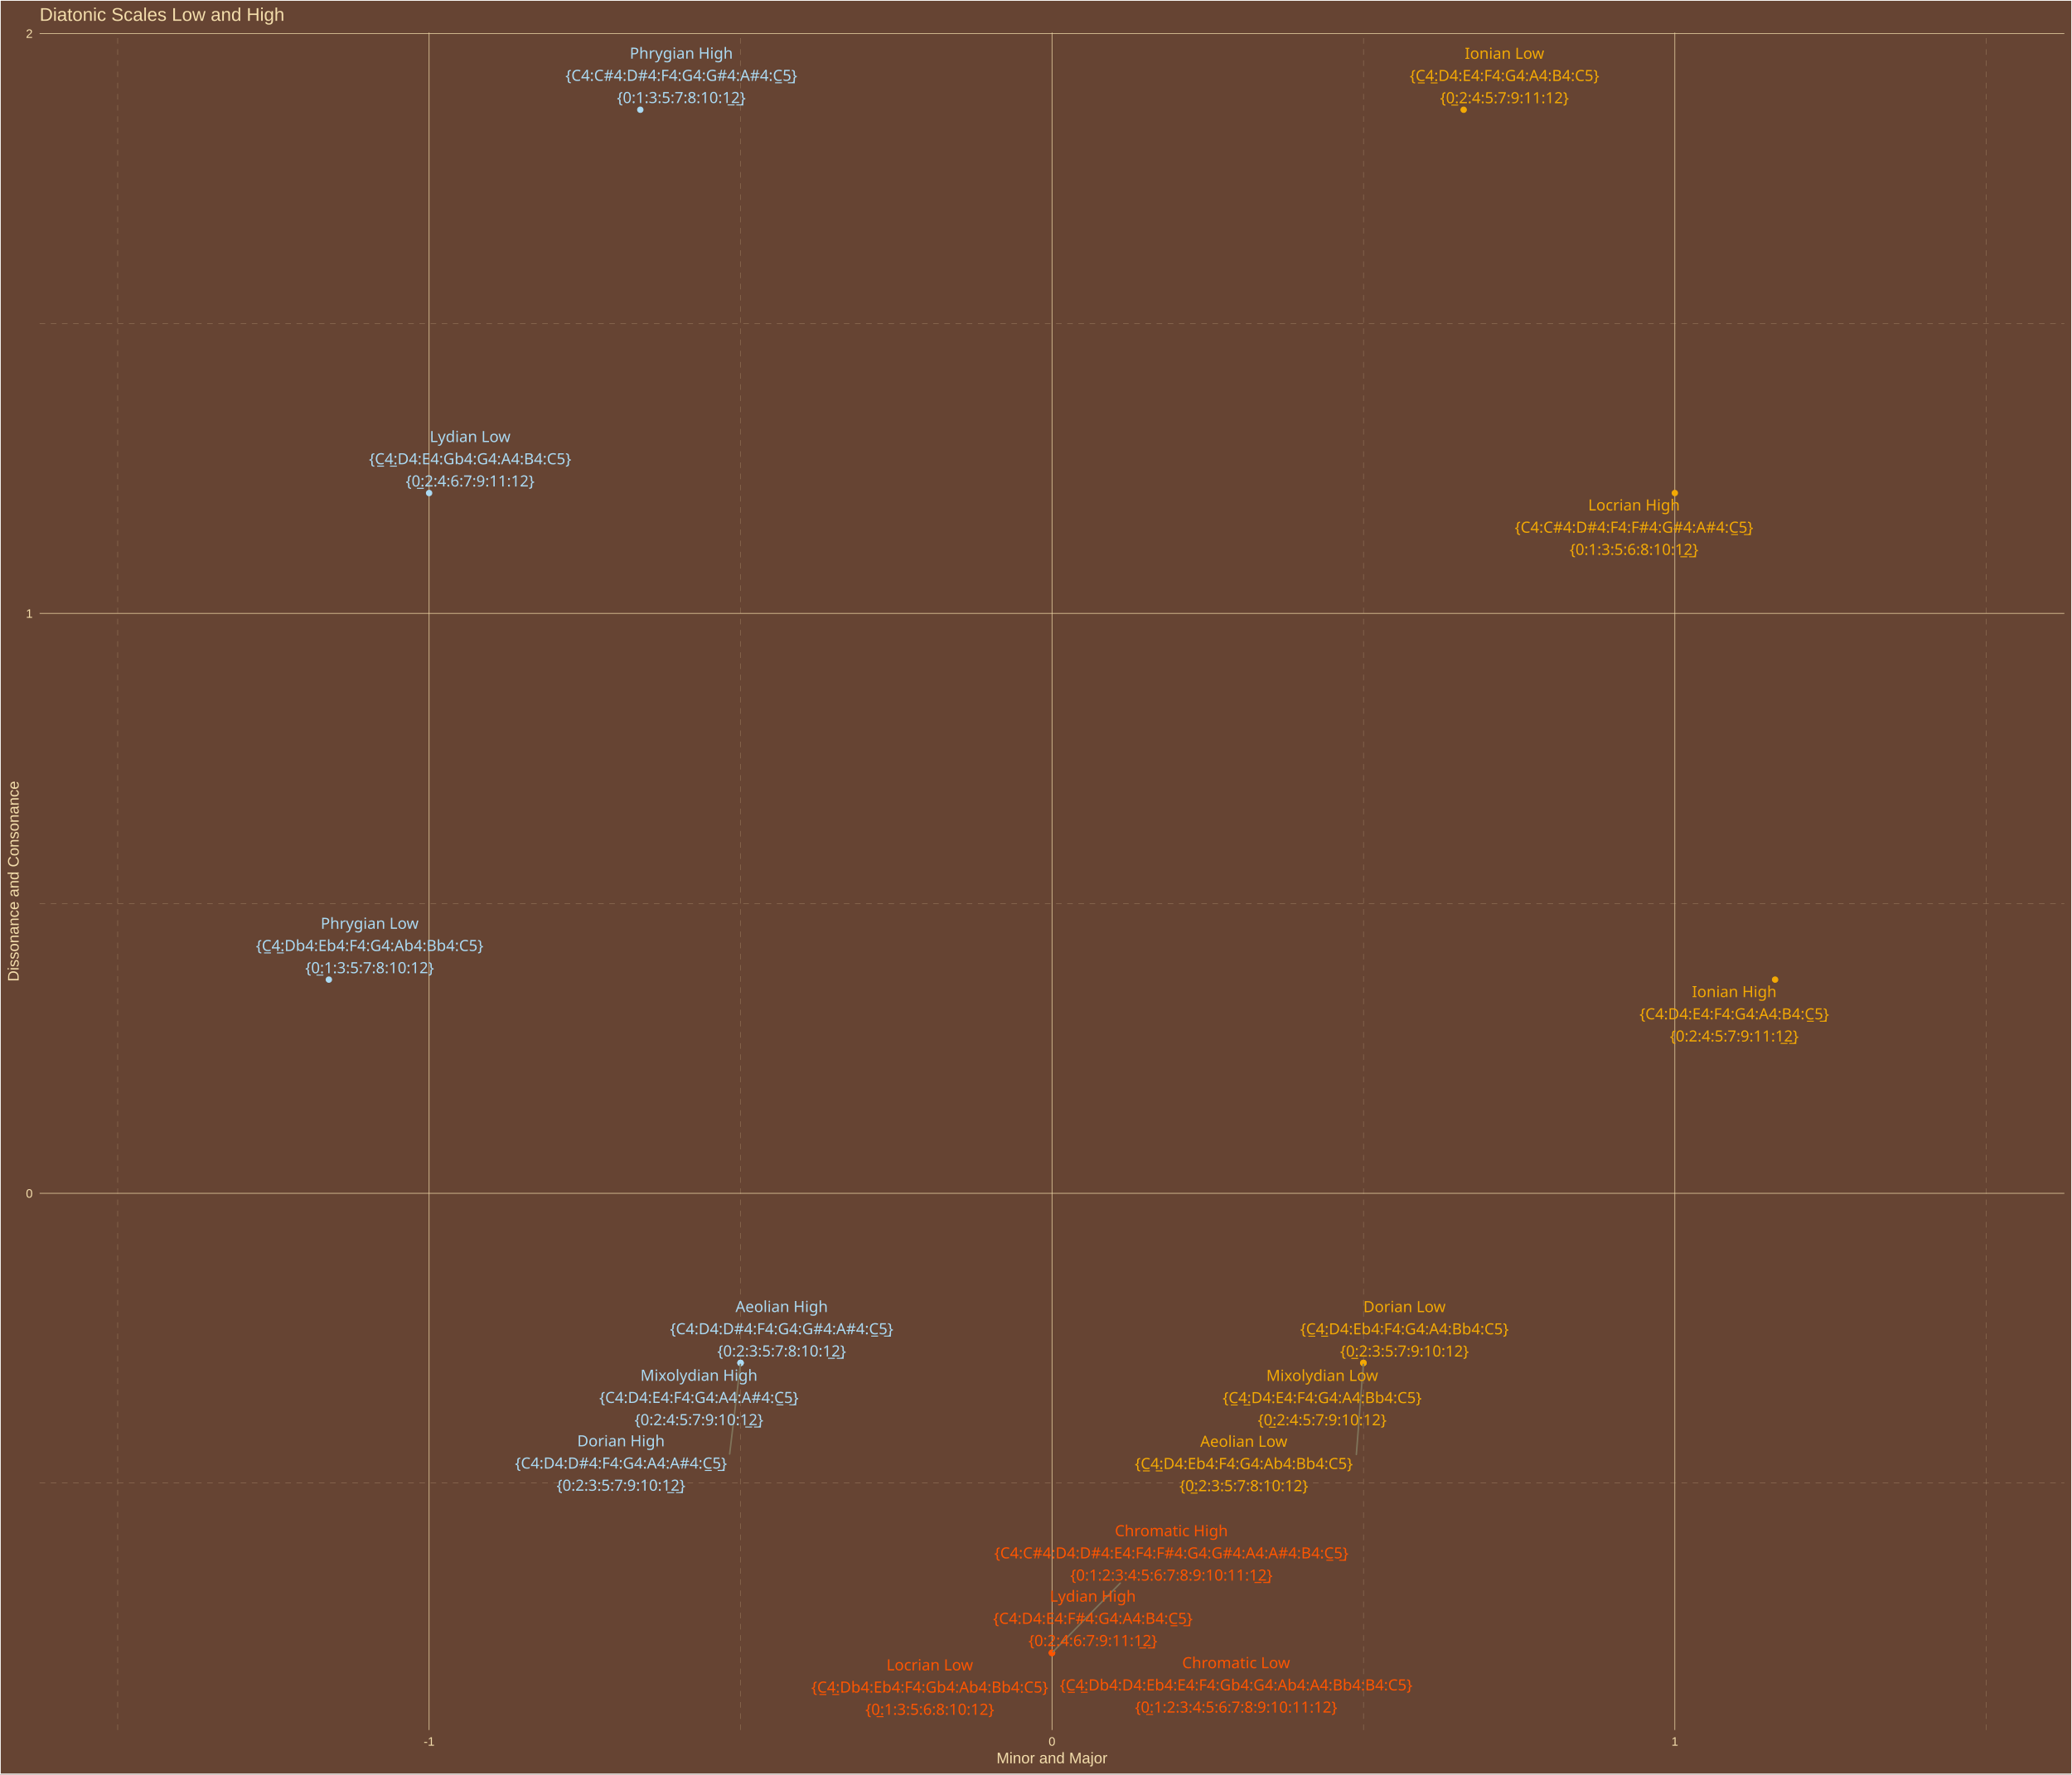
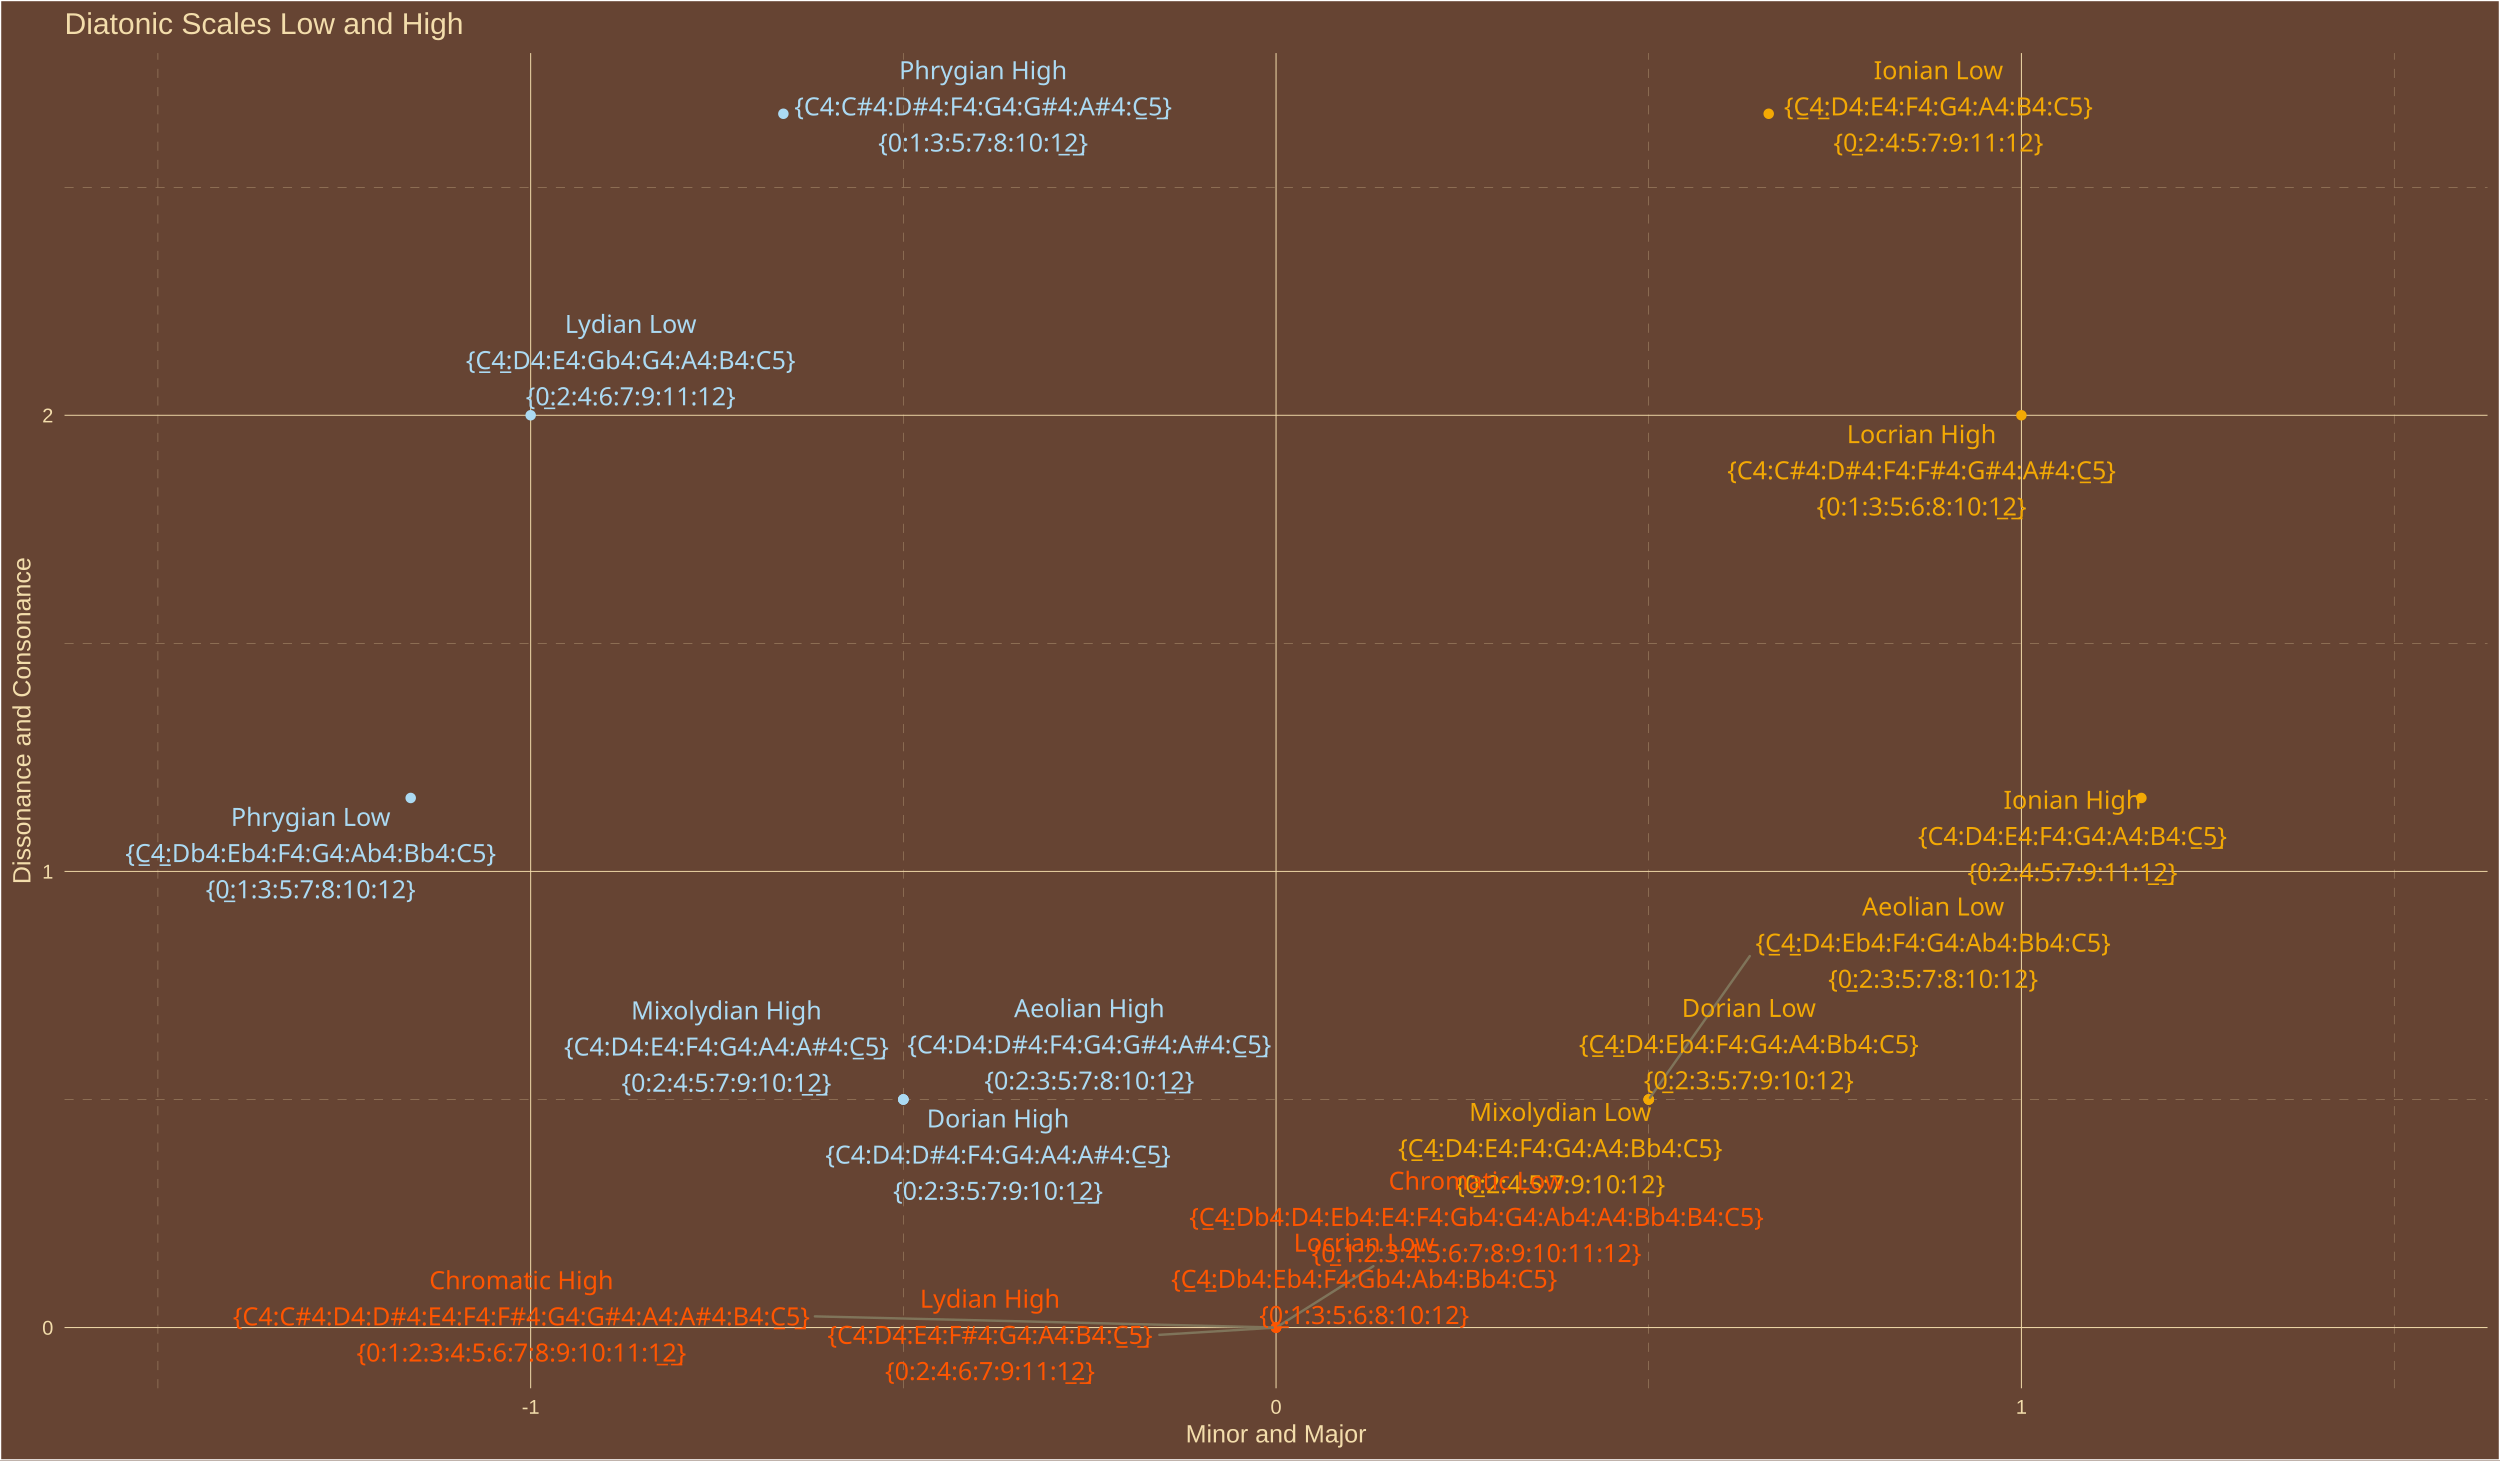
- <svg xmlns="http://www.w3.org/2000/svg" class="svglite" width="1484.00pt" height="1271.00pt" viewBox="0 0 1484.00 1271.00">
+ <svg xmlns="http://www.w3.org/2000/svg" class="svglite" width="1099.00pt" height="642.00pt" viewBox="0 0 1099.00 642.00">
  <defs>
    <style type="text/css">
    .svglite line, .svglite polyline, .svglite polygon, .svglite path, .svglite rect, .svglite circle {
      fill: none;
      stroke: #000000;
      stroke-linecap: round;
      stroke-linejoin: round;
      stroke-miterlimit: 10.00;
    }
    .svglite text {
      white-space: pre;
    }
  </style>
  </defs>
  <rect width="100%" height="100%" style="stroke: none; fill: #664433;" />
  <defs>
-     <clipPath id="cpMC4wMHwxNDg0LjAwfDAuMDB8MTI3MS4wMA==">
-       <rect x="0.00" y="0.00" width="1484.00" height="1271.00" />
+     <clipPath id="cpMC4wMHwxMDk5LjAwfDAuMDB8NjQyLjAw">
+       <rect x="0.00" y="0.00" width="1099.00" height="642.00" />
    </clipPath>
  </defs>
-   <g clip-path="url(#cpMC4wMHwxNDg0LjAwfDAuMDB8MTI3MS4wMA==)">
-     <rect x="0.00" y="0.00" width="1484.00" height="1271.00" style="stroke-width: 1.07; stroke: #FFFFFF; fill: #664433;" />
+   <g clip-path="url(#cpMC4wMHwxMDk5LjAwfDAuMDB8NjQyLjAw)">
+     <rect x="0.00" y="0.00" width="1099.00" height="642.00" style="stroke-width: 1.07; stroke: #FFFFFF; fill: #664433;" />
  </g>
  <defs>
-     <clipPath id="cpMjguMzd8MTQ3OC41MnwyMy4zNHwxMjM5LjI3">
-       <rect x="28.37" y="23.34" width="1450.15" height="1215.93" />
+     <clipPath id="cpMjguMzd8MTA5My41MnwyMy4zNHw2MTAuMjc=">
+       <rect x="28.37" y="23.34" width="1065.15" height="586.93" />
    </clipPath>
  </defs>
-   <g clip-path="url(#cpMjguMzd8MTQ3OC41MnwyMy4zNHwxMjM5LjI3)">
-     <rect x="28.37" y="23.34" width="1450.15" height="1215.93" style="stroke-width: 1.07; stroke: none; fill: #664433;" />
-     <polyline points="28.37,1062.50 1478.52,1062.50 " style="stroke-width: 0.11; stroke: #F3DDAB; stroke-dasharray: 4.00,4.00; stroke-linecap: butt;" />
-     <polyline points="28.37,647.09 1478.52,647.09 " style="stroke-width: 0.11; stroke: #F3DDAB; stroke-dasharray: 4.00,4.00; stroke-linecap: butt;" />
-     <polyline points="28.37,231.68 1478.52,231.68 " style="stroke-width: 0.11; stroke: #F3DDAB; stroke-dasharray: 4.00,4.00; stroke-linecap: butt;" />
-     <polyline points="84.29,1239.27 84.29,23.34 " style="stroke-width: 0.11; stroke: #F3DDAB; stroke-dasharray: 4.00,4.00; stroke-linecap: butt;" />
-     <polyline points="530.39,1239.27 530.39,23.34 " style="stroke-width: 0.11; stroke: #F3DDAB; stroke-dasharray: 4.00,4.00; stroke-linecap: butt;" />
-     <polyline points="976.50,1239.27 976.50,23.34 " style="stroke-width: 0.11; stroke: #F3DDAB; stroke-dasharray: 4.00,4.00; stroke-linecap: butt;" />
-     <polyline points="1422.60,1239.27 1422.60,23.34 " style="stroke-width: 0.11; stroke: #F3DDAB; stroke-dasharray: 4.00,4.00; stroke-linecap: butt;" />
-     <polyline points="28.37,854.79 1478.52,854.79 " style="stroke-width: 0.43; stroke: #F3DDAB; stroke-linecap: butt;" />
-     <polyline points="28.37,439.38 1478.52,439.38 " style="stroke-width: 0.43; stroke: #F3DDAB; stroke-linecap: butt;" />
-     <polyline points="28.37,23.97 1478.52,23.97 " style="stroke-width: 0.43; stroke: #F3DDAB; stroke-linecap: butt;" />
-     <polyline points="307.34,1239.27 307.34,23.34 " style="stroke-width: 0.43; stroke: #F3DDAB; stroke-linecap: butt;" />
-     <polyline points="753.45,1239.27 753.45,23.34 " style="stroke-width: 0.43; stroke: #F3DDAB; stroke-linecap: butt;" />
-     <polyline points="1199.55,1239.27 1199.55,23.34 " style="stroke-width: 0.43; stroke: #F3DDAB; stroke-linecap: butt;" />
-     <circle cx="1048.30" cy="78.61" r="1.95" style="stroke-width: 0.71; stroke: #F3A904; fill: #F3A904;" />
-     <circle cx="1271.36" cy="701.72" r="1.95" style="stroke-width: 0.71; stroke: #F3A904; fill: #F3A904;" />
-     <circle cx="235.54" cy="701.72" r="1.95" style="stroke-width: 0.71; stroke: #ABDAF3; fill: #ABDAF3;" />
-     <circle cx="458.59" cy="78.61" r="1.95" style="stroke-width: 0.71; stroke: #ABDAF3; fill: #ABDAF3;" />
-     <circle cx="976.50" cy="976.29" r="1.95" style="stroke-width: 0.71; stroke: #F3A904; fill: #F3A904;" />
-     <circle cx="530.39" cy="976.29" r="1.95" style="stroke-width: 0.71; stroke: #ABDAF3; fill: #ABDAF3;" />
-     <circle cx="976.50" cy="976.29" r="1.95" style="stroke-width: 0.71; stroke: #F3A904; fill: #F3A904;" />
-     <circle cx="530.39" cy="976.29" r="1.95" style="stroke-width: 0.71; stroke: #ABDAF3; fill: #ABDAF3;" />
-     <circle cx="976.50" cy="976.29" r="1.95" style="stroke-width: 0.71; stroke: #F3A904; fill: #F3A904;" />
-     <circle cx="530.39" cy="976.29" r="1.95" style="stroke-width: 0.71; stroke: #ABDAF3; fill: #ABDAF3;" />
-     <circle cx="307.34" cy="353.18" r="1.95" style="stroke-width: 0.71; stroke: #ABDAF3; fill: #ABDAF3;" />
-     <circle cx="753.45" cy="1184.00" r="1.95" style="stroke-width: 0.71; stroke: #FF5500; fill: #FF5500;" />
-     <circle cx="753.45" cy="1184.00" r="1.95" style="stroke-width: 0.71; stroke: #FF5500; fill: #FF5500;" />
-     <circle cx="1199.55" cy="353.18" r="1.95" style="stroke-width: 0.71; stroke: #F3A904; fill: #F3A904;" />
-     <circle cx="753.45" cy="1184.00" r="1.95" style="stroke-width: 0.71; stroke: #FF5500; fill: #FF5500;" />
-     <circle cx="753.45" cy="1184.00" r="1.95" style="stroke-width: 0.71; stroke: #FF5500; fill: #FF5500;" />
-     <line x1="971.44" y1="1041.87" x2="976.42" y2="977.35" style="stroke-width: 1.07; stroke: #7F745A;" />
-     <line x1="522.59" y1="1041.55" x2="530.27" y2="977.34" style="stroke-width: 1.07; stroke: #7F745A;" />
-     <line x1="802.34" y1="1134.03" x2="754.24" y2="1183.18" style="stroke-width: 1.07; stroke: #7F745A;" />
-     <text x="1077.54" y="42.14" text-anchor="middle" style="font-size: 11.04px;fill: #F3A904; font-family: &quot;Arial Unicode MS&quot;;" textLength="53.35px" lengthAdjust="spacingAndGlyphs">Ionian Low</text>
-     <text x="1077.54" y="58.03" text-anchor="middle" style="font-size: 11.04px;fill: #F3A904; font-family: &quot;Arial Unicode MS&quot;;" textLength="139.20px" lengthAdjust="spacingAndGlyphs">{C̲4̲:D4:E4:F4:G4:A4:B4:C5}</text>
-     <text x="1077.54" y="73.93" text-anchor="middle" style="font-size: 11.04px;fill: #F3A904; font-family: &quot;Arial Unicode MS&quot;;" textLength="90.19px" lengthAdjust="spacingAndGlyphs">{0̲:2:4:5:7:9:11:12}</text>
-     <text x="1242.12" y="714.28" text-anchor="middle" style="font-size: 11.04px;fill: #F3A904; font-family: &quot;Arial Unicode MS&quot;;" textLength="55.80px" lengthAdjust="spacingAndGlyphs">Ionian High</text>
-     <text x="1242.12" y="730.18" text-anchor="middle" style="font-size: 11.04px;fill: #F3A904; font-family: &quot;Arial Unicode MS&quot;;" textLength="139.20px" lengthAdjust="spacingAndGlyphs">{C4:D4:E4:F4:G4:A4:B4:C̲5̲}</text>
-     <text x="1242.12" y="746.07" text-anchor="middle" style="font-size: 11.04px;fill: #F3A904; font-family: &quot;Arial Unicode MS&quot;;" textLength="90.19px" lengthAdjust="spacingAndGlyphs">{0:2:4:5:7:9:11:1̲2̲}</text>
-     <text x="264.76" y="665.34" text-anchor="middle" style="font-size: 11.04px;fill: #ABDAF3; font-family: &quot;Arial Unicode MS&quot;;" textLength="66.83px" lengthAdjust="spacingAndGlyphs">Phrygian Low</text>
-     <text x="264.76" y="681.24" text-anchor="middle" style="font-size: 11.04px;fill: #ABDAF3; font-family: &quot;Arial Unicode MS&quot;;" textLength="163.74px" lengthAdjust="spacingAndGlyphs">{C̲4̲:Db4:Eb4:F4:G4:Ab4:Bb4:C5}</text>
-     <text x="264.76" y="697.14" text-anchor="middle" style="font-size: 11.04px;fill: #ABDAF3; font-family: &quot;Arial Unicode MS&quot;;" textLength="90.19px" lengthAdjust="spacingAndGlyphs">{0̲:1:3:5:7:8:10:12}</text>
-     <text x="487.98" y="42.02" text-anchor="middle" style="font-size: 11.04px;fill: #ABDAF3; font-family: &quot;Arial Unicode MS&quot;;" textLength="69.28px" lengthAdjust="spacingAndGlyphs">Phrygian High</text>
-     <text x="487.98" y="57.92" text-anchor="middle" style="font-size: 11.04px;fill: #ABDAF3; font-family: &quot;Arial Unicode MS&quot;;" textLength="165.57px" lengthAdjust="spacingAndGlyphs">{C4:C#4:D#4:F4:G4:G#4:A#4:C̲5̲}</text>
-     <text x="487.98" y="73.81" text-anchor="middle" style="font-size: 11.04px;fill: #ABDAF3; font-family: &quot;Arial Unicode MS&quot;;" textLength="90.19px" lengthAdjust="spacingAndGlyphs">{0:1:3:5:7:8:10:1̲2̲}</text>
-     <text x="946.98" y="989.20" text-anchor="middle" style="font-size: 11.04px;fill: #F3A904; font-family: &quot;Arial Unicode MS&quot;;" textLength="75.40px" lengthAdjust="spacingAndGlyphs">Mixolydian Low</text>
-     <text x="946.98" y="1005.10" text-anchor="middle" style="font-size: 11.04px;fill: #F3A904; font-family: &quot;Arial Unicode MS&quot;;" textLength="145.34px" lengthAdjust="spacingAndGlyphs">{C̲4̲:D4:E4:F4:G4:A4:Bb4:C5}</text>
-     <text x="946.98" y="1021.00" text-anchor="middle" style="font-size: 11.04px;fill: #F3A904; font-family: &quot;Arial Unicode MS&quot;;" textLength="90.19px" lengthAdjust="spacingAndGlyphs">{0̲:2:4:5:7:9:10:12}</text>
-     <text x="500.60" y="989.09" text-anchor="middle" style="font-size: 11.04px;fill: #ABDAF3; font-family: &quot;Arial Unicode MS&quot;;" textLength="77.85px" lengthAdjust="spacingAndGlyphs">Mixolydian High</text>
-     <text x="500.60" y="1004.98" text-anchor="middle" style="font-size: 11.04px;fill: #ABDAF3; font-family: &quot;Arial Unicode MS&quot;;" textLength="145.34px" lengthAdjust="spacingAndGlyphs">{C4:D4:E4:F4:G4:A4:A#4:C̲5̲}</text>
-     <text x="500.60" y="1020.88" text-anchor="middle" style="font-size: 11.04px;fill: #ABDAF3; font-family: &quot;Arial Unicode MS&quot;;" textLength="90.19px" lengthAdjust="spacingAndGlyphs">{0:2:4:5:7:9:10:1̲2̲}</text>
-     <text x="890.84" y="1036.40" text-anchor="middle" style="font-size: 11.04px;fill: #F3A904; font-family: &quot;Arial Unicode MS&quot;;" textLength="60.09px" lengthAdjust="spacingAndGlyphs">Aeolian Low</text>
-     <text x="890.84" y="1052.29" text-anchor="middle" style="font-size: 11.04px;fill: #F3A904; font-family: &quot;Arial Unicode MS&quot;;" textLength="157.61px" lengthAdjust="spacingAndGlyphs">{C̲4̲:D4:Eb4:F4:G4:Ab4:Bb4:C5}</text>
-     <text x="890.84" y="1068.19" text-anchor="middle" style="font-size: 11.04px;fill: #F3A904; font-family: &quot;Arial Unicode MS&quot;;" textLength="90.19px" lengthAdjust="spacingAndGlyphs">{0̲:2:3:5:7:8:10:12}</text>
-     <text x="559.85" y="939.86" text-anchor="middle" style="font-size: 11.04px;fill: #ABDAF3; font-family: &quot;Arial Unicode MS&quot;;" textLength="62.54px" lengthAdjust="spacingAndGlyphs">Aeolian High</text>
-     <text x="559.85" y="955.75" text-anchor="middle" style="font-size: 11.04px;fill: #ABDAF3; font-family: &quot;Arial Unicode MS&quot;;" textLength="159.44px" lengthAdjust="spacingAndGlyphs">{C4:D4:D#4:F4:G4:G#4:A#4:C̲5̲}</text>
-     <text x="559.85" y="971.65" text-anchor="middle" style="font-size: 11.04px;fill: #ABDAF3; font-family: &quot;Arial Unicode MS&quot;;" textLength="90.19px" lengthAdjust="spacingAndGlyphs">{0:2:3:5:7:8:10:1̲2̲}</text>
-     <text x="1005.91" y="939.93" text-anchor="middle" style="font-size: 11.04px;fill: #F3A904; font-family: &quot;Arial Unicode MS&quot;;" textLength="55.79px" lengthAdjust="spacingAndGlyphs">Dorian Low</text>
-     <text x="1005.91" y="955.83" text-anchor="middle" style="font-size: 11.04px;fill: #F3A904; font-family: &quot;Arial Unicode MS&quot;;" textLength="151.47px" lengthAdjust="spacingAndGlyphs">{C̲4̲:D4:Eb4:F4:G4:A4:Bb4:C5}</text>
-     <text x="1005.91" y="971.73" text-anchor="middle" style="font-size: 11.04px;fill: #F3A904; font-family: &quot;Arial Unicode MS&quot;;" textLength="90.19px" lengthAdjust="spacingAndGlyphs">{0̲:2:3:5:7:9:10:12}</text>
-     <text x="444.75" y="1036.07" text-anchor="middle" style="font-size: 11.04px;fill: #ABDAF3; font-family: &quot;Arial Unicode MS&quot;;" textLength="58.23px" lengthAdjust="spacingAndGlyphs">Dorian High</text>
-     <text x="444.75" y="1051.97" text-anchor="middle" style="font-size: 11.04px;fill: #ABDAF3; font-family: &quot;Arial Unicode MS&quot;;" textLength="152.08px" lengthAdjust="spacingAndGlyphs">{C4:D4:D#4:F4:G4:A4:A#4:C̲5̲}</text>
-     <text x="444.75" y="1067.86" text-anchor="middle" style="font-size: 11.04px;fill: #ABDAF3; font-family: &quot;Arial Unicode MS&quot;;" textLength="90.19px" lengthAdjust="spacingAndGlyphs">{0:2:3:5:7:9:10:1̲2̲}</text>
-     <text x="336.71" y="316.67" text-anchor="middle" style="font-size: 11.04px;fill: #ABDAF3; font-family: &quot;Arial Unicode MS&quot;;" textLength="55.80px" lengthAdjust="spacingAndGlyphs">Lydian Low</text>
-     <text x="336.71" y="332.57" text-anchor="middle" style="font-size: 11.04px;fill: #ABDAF3; font-family: &quot;Arial Unicode MS&quot;;" textLength="147.18px" lengthAdjust="spacingAndGlyphs">{C̲4̲:D4:E4:Gb4:G4:A4:B4:C5}</text>
-     <text x="336.71" y="348.47" text-anchor="middle" style="font-size: 11.04px;fill: #ABDAF3; font-family: &quot;Arial Unicode MS&quot;;" textLength="90.19px" lengthAdjust="spacingAndGlyphs">{0̲:2:4:6:7:9:11:12}</text>
-     <text x="782.75" y="1147.32" text-anchor="middle" style="font-size: 11.04px;fill: #FF5500; font-family: &quot;Arial Unicode MS&quot;;" textLength="58.25px" lengthAdjust="spacingAndGlyphs">Lydian High</text>
-     <text x="782.75" y="1163.22" text-anchor="middle" style="font-size: 11.04px;fill: #FF5500; font-family: &quot;Arial Unicode MS&quot;;" textLength="145.34px" lengthAdjust="spacingAndGlyphs">{C4:D4:E4:F#4:G4:A4:B4:C̲5̲}</text>
-     <text x="782.75" y="1179.11" text-anchor="middle" style="font-size: 11.04px;fill: #FF5500; font-family: &quot;Arial Unicode MS&quot;;" textLength="90.19px" lengthAdjust="spacingAndGlyphs">{0:2:4:6:7:9:11:1̲2̲}</text>
-     <text x="665.93" y="1196.57" text-anchor="middle" style="font-size: 11.04px;fill: #FF5500; font-family: &quot;Arial Unicode MS&quot;;" textLength="59.47px" lengthAdjust="spacingAndGlyphs">Locrian Low</text>
-     <text x="665.93" y="1212.47" text-anchor="middle" style="font-size: 11.04px;fill: #FF5500; font-family: &quot;Arial Unicode MS&quot;;" textLength="169.88px" lengthAdjust="spacingAndGlyphs">{C̲4̲:Db4:Eb4:F4:Gb4:Ab4:Bb4:C5}</text>
-     <text x="665.93" y="1228.36" text-anchor="middle" style="font-size: 11.04px;fill: #FF5500; font-family: &quot;Arial Unicode MS&quot;;" textLength="90.19px" lengthAdjust="spacingAndGlyphs">{0̲:1:3:5:6:8:10:12}</text>
-     <text x="1170.31" y="365.69" text-anchor="middle" style="font-size: 11.04px;fill: #F3A904; font-family: &quot;Arial Unicode MS&quot;;" textLength="61.92px" lengthAdjust="spacingAndGlyphs">Locrian High</text>
-     <text x="1170.31" y="381.58" text-anchor="middle" style="font-size: 11.04px;fill: #F3A904; font-family: &quot;Arial Unicode MS&quot;;" textLength="169.86px" lengthAdjust="spacingAndGlyphs">{C4:C#4:D#4:F4:F#4:G#4:A#4:C̲5̲}</text>
-     <text x="1170.31" y="397.48" text-anchor="middle" style="font-size: 11.04px;fill: #F3A904; font-family: &quot;Arial Unicode MS&quot;;" textLength="90.19px" lengthAdjust="spacingAndGlyphs">{0:1:3:5:6:8:10:1̲2̲}</text>
-     <text x="885.34" y="1195.00" text-anchor="middle" style="font-size: 11.04px;fill: #FF5500; font-family: &quot;Arial Unicode MS&quot;;" textLength="73.56px" lengthAdjust="spacingAndGlyphs">Chromatic Low</text>
-     <text x="885.34" y="1210.90" text-anchor="middle" style="font-size: 11.04px;fill: #FF5500; font-family: &quot;Arial Unicode MS&quot;;" textLength="254.51px" lengthAdjust="spacingAndGlyphs">{C̲4̲:Db4:D4:Eb4:E4:F4:Gb4:G4:Ab4:A4:Bb4:B4:C5}</text>
-     <text x="885.34" y="1226.79" text-anchor="middle" style="font-size: 11.04px;fill: #FF5500; font-family: &quot;Arial Unicode MS&quot;;" textLength="142.33px" lengthAdjust="spacingAndGlyphs">{0̲:1:2:3:4:5:6:7:8:9:10:11:12}</text>
-     <text x="838.98" y="1100.44" text-anchor="middle" style="font-size: 11.04px;fill: #FF5500; font-family: &quot;Arial Unicode MS&quot;;" textLength="76.00px" lengthAdjust="spacingAndGlyphs">Chromatic High</text>
-     <text x="838.98" y="1116.33" text-anchor="middle" style="font-size: 11.04px;fill: #FF5500; font-family: &quot;Arial Unicode MS&quot;;" textLength="254.49px" lengthAdjust="spacingAndGlyphs">{C4:C#4:D4:D#4:E4:F4:F#4:G4:G#4:A4:A#4:B4:C̲5̲}</text>
-     <text x="838.98" y="1132.23" text-anchor="middle" style="font-size: 11.04px;fill: #FF5500; font-family: &quot;Arial Unicode MS&quot;;" textLength="142.33px" lengthAdjust="spacingAndGlyphs">{0:1:2:3:4:5:6:7:8:9:10:11:1̲2̲}</text>
+   <g clip-path="url(#cpMjguMzd8MTA5My41MnwyMy4zNHw2MTAuMjc=)">
+     <rect x="28.37" y="23.34" width="1065.15" height="586.93" style="stroke-width: 1.07; stroke: none; fill: #664433;" />
+     <polyline points="28.37,483.33 1093.52,483.33 " style="stroke-width: 0.11; stroke: #F3DDAB; stroke-dasharray: 4.00,4.00; stroke-linecap: butt;" />
+     <polyline points="28.37,282.81 1093.52,282.81 " style="stroke-width: 0.11; stroke: #F3DDAB; stroke-dasharray: 4.00,4.00; stroke-linecap: butt;" />
+     <polyline points="28.37,82.29 1093.52,82.29 " style="stroke-width: 0.11; stroke: #F3DDAB; stroke-dasharray: 4.00,4.00; stroke-linecap: butt;" />
+     <polyline points="69.44,610.27 69.44,23.34 " style="stroke-width: 0.11; stroke: #F3DDAB; stroke-dasharray: 4.00,4.00; stroke-linecap: butt;" />
+     <polyline points="397.11,610.27 397.11,23.34 " style="stroke-width: 0.11; stroke: #F3DDAB; stroke-dasharray: 4.00,4.00; stroke-linecap: butt;" />
+     <polyline points="724.78,610.27 724.78,23.34 " style="stroke-width: 0.11; stroke: #F3DDAB; stroke-dasharray: 4.00,4.00; stroke-linecap: butt;" />
+     <polyline points="1052.45,610.27 1052.45,23.34 " style="stroke-width: 0.11; stroke: #F3DDAB; stroke-dasharray: 4.00,4.00; stroke-linecap: butt;" />
+     <polyline points="28.37,583.59 1093.52,583.59 " style="stroke-width: 0.43; stroke: #F3DDAB; stroke-linecap: butt;" />
+     <polyline points="28.37,383.07 1093.52,383.07 " style="stroke-width: 0.43; stroke: #F3DDAB; stroke-linecap: butt;" />
+     <polyline points="28.37,182.55 1093.52,182.55 " style="stroke-width: 0.43; stroke: #F3DDAB; stroke-linecap: butt;" />
+     <polyline points="233.28,610.27 233.28,23.34 " style="stroke-width: 0.43; stroke: #F3DDAB; stroke-linecap: butt;" />
+     <polyline points="560.95,610.27 560.95,23.34 " style="stroke-width: 0.43; stroke: #F3DDAB; stroke-linecap: butt;" />
+     <polyline points="888.61,610.27 888.61,23.34 " style="stroke-width: 0.43; stroke: #F3DDAB; stroke-linecap: butt;" />
+     <circle cx="777.52" cy="50.01" r="1.95" style="stroke-width: 0.71; stroke: #F3A904; fill: #F3A904;" />
+     <circle cx="941.36" cy="350.79" r="1.95" style="stroke-width: 0.71; stroke: #F3A904; fill: #F3A904;" />
+     <circle cx="180.54" cy="350.79" r="1.95" style="stroke-width: 0.71; stroke: #ABDAF3; fill: #ABDAF3;" />
+     <circle cx="344.37" cy="50.01" r="1.95" style="stroke-width: 0.71; stroke: #ABDAF3; fill: #ABDAF3;" />
+     <circle cx="724.78" cy="483.33" r="1.95" style="stroke-width: 0.71; stroke: #F3A904; fill: #F3A904;" />
+     <circle cx="397.11" cy="483.33" r="1.95" style="stroke-width: 0.71; stroke: #ABDAF3; fill: #ABDAF3;" />
+     <circle cx="724.78" cy="483.33" r="1.95" style="stroke-width: 0.71; stroke: #F3A904; fill: #F3A904;" />
+     <circle cx="397.11" cy="483.33" r="1.95" style="stroke-width: 0.71; stroke: #ABDAF3; fill: #ABDAF3;" />
+     <circle cx="724.78" cy="483.33" r="1.95" style="stroke-width: 0.71; stroke: #F3A904; fill: #F3A904;" />
+     <circle cx="397.11" cy="483.33" r="1.95" style="stroke-width: 0.71; stroke: #ABDAF3; fill: #ABDAF3;" />
+     <circle cx="233.28" cy="182.55" r="1.95" style="stroke-width: 0.71; stroke: #ABDAF3; fill: #ABDAF3;" />
+     <circle cx="560.95" cy="583.59" r="1.95" style="stroke-width: 0.71; stroke: #FF5500; fill: #FF5500;" />
+     <circle cx="560.95" cy="583.59" r="1.95" style="stroke-width: 0.71; stroke: #FF5500; fill: #FF5500;" />
+     <circle cx="888.61" cy="182.55" r="1.95" style="stroke-width: 0.71; stroke: #F3A904; fill: #F3A904;" />
+     <circle cx="560.95" cy="583.59" r="1.95" style="stroke-width: 0.71; stroke: #FF5500; fill: #FF5500;" />
+     <circle cx="560.95" cy="583.59" r="1.95" style="stroke-width: 0.71; stroke: #FF5500; fill: #FF5500;" />
+     <line x1="769.20" y1="420.29" x2="725.31" y2="482.57" style="stroke-width: 1.07; stroke: #7F745A;" />
+     <line x1="509.66" y1="586.80" x2="559.48" y2="583.68" style="stroke-width: 1.07; stroke: #7F745A;" />
+     <line x1="603.74" y1="556.61" x2="561.92" y2="582.98" style="stroke-width: 1.07; stroke: #7F745A;" />
+     <line x1="358.24" y1="578.68" x2="559.47" y2="583.55" style="stroke-width: 1.07; stroke: #7F745A;" />
+     <text x="852.12" y="34.83" text-anchor="middle" style="font-size: 11.04px;fill: #F3A904; font-family: &quot;Arial Unicode MS&quot;;" textLength="53.35px" lengthAdjust="spacingAndGlyphs">Ionian Low</text>
+     <text x="852.12" y="50.73" text-anchor="middle" style="font-size: 11.04px;fill: #F3A904; font-family: &quot;Arial Unicode MS&quot;;" textLength="139.20px" lengthAdjust="spacingAndGlyphs">{C̲4̲:D4:E4:F4:G4:A4:B4:C5}</text>
+     <text x="852.12" y="66.63" text-anchor="middle" style="font-size: 11.04px;fill: #F3A904; font-family: &quot;Arial Unicode MS&quot;;" textLength="90.19px" lengthAdjust="spacingAndGlyphs">{0̲:2:4:5:7:9:11:12}</text>
+     <text x="911.04" y="355.55" text-anchor="middle" style="font-size: 11.04px;fill: #F3A904; font-family: &quot;Arial Unicode MS&quot;;" textLength="55.80px" lengthAdjust="spacingAndGlyphs">Ionian High</text>
+     <text x="911.04" y="371.45" text-anchor="middle" style="font-size: 11.04px;fill: #F3A904; font-family: &quot;Arial Unicode MS&quot;;" textLength="139.20px" lengthAdjust="spacingAndGlyphs">{C4:D4:E4:F4:G4:A4:B4:C̲5̲}</text>
+     <text x="911.04" y="387.35" text-anchor="middle" style="font-size: 11.04px;fill: #F3A904; font-family: &quot;Arial Unicode MS&quot;;" textLength="90.19px" lengthAdjust="spacingAndGlyphs">{0:2:4:5:7:9:11:1̲2̲}</text>
+     <text x="136.57" y="363.07" text-anchor="middle" style="font-size: 11.04px;fill: #ABDAF3; font-family: &quot;Arial Unicode MS&quot;;" textLength="66.83px" lengthAdjust="spacingAndGlyphs">Phrygian Low</text>
+     <text x="136.57" y="378.97" text-anchor="middle" style="font-size: 11.04px;fill: #ABDAF3; font-family: &quot;Arial Unicode MS&quot;;" textLength="163.74px" lengthAdjust="spacingAndGlyphs">{C̲4̲:Db4:Eb4:F4:G4:Ab4:Bb4:C5}</text>
+     <text x="136.57" y="394.87" text-anchor="middle" style="font-size: 11.04px;fill: #ABDAF3; font-family: &quot;Arial Unicode MS&quot;;" textLength="90.19px" lengthAdjust="spacingAndGlyphs">{0̲:1:3:5:7:8:10:12}</text>
+     <text x="432.18" y="34.83" text-anchor="middle" style="font-size: 11.04px;fill: #ABDAF3; font-family: &quot;Arial Unicode MS&quot;;" textLength="69.28px" lengthAdjust="spacingAndGlyphs">Phrygian High</text>
+     <text x="432.18" y="50.73" text-anchor="middle" style="font-size: 11.04px;fill: #ABDAF3; font-family: &quot;Arial Unicode MS&quot;;" textLength="165.57px" lengthAdjust="spacingAndGlyphs">{C4:C#4:D#4:F4:G4:G#4:A#4:C̲5̲}</text>
+     <text x="432.18" y="66.63" text-anchor="middle" style="font-size: 11.04px;fill: #ABDAF3; font-family: &quot;Arial Unicode MS&quot;;" textLength="90.19px" lengthAdjust="spacingAndGlyphs">{0:1:3:5:7:8:10:1̲2̲}</text>
+     <text x="685.89" y="492.77" text-anchor="middle" style="font-size: 11.04px;fill: #F3A904; font-family: &quot;Arial Unicode MS&quot;;" textLength="75.40px" lengthAdjust="spacingAndGlyphs">Mixolydian Low</text>
+     <text x="685.89" y="508.67" text-anchor="middle" style="font-size: 11.04px;fill: #F3A904; font-family: &quot;Arial Unicode MS&quot;;" textLength="145.34px" lengthAdjust="spacingAndGlyphs">{C̲4̲:D4:E4:F4:G4:A4:Bb4:C5}</text>
+     <text x="685.89" y="524.56" text-anchor="middle" style="font-size: 11.04px;fill: #F3A904; font-family: &quot;Arial Unicode MS&quot;;" textLength="90.19px" lengthAdjust="spacingAndGlyphs">{0̲:2:4:5:7:9:10:12}</text>
+     <text x="319.33" y="448.12" text-anchor="middle" style="font-size: 11.04px;fill: #ABDAF3; font-family: &quot;Arial Unicode MS&quot;;" textLength="77.85px" lengthAdjust="spacingAndGlyphs">Mixolydian High</text>
+     <text x="319.33" y="464.02" text-anchor="middle" style="font-size: 11.04px;fill: #ABDAF3; font-family: &quot;Arial Unicode MS&quot;;" textLength="145.34px" lengthAdjust="spacingAndGlyphs">{C4:D4:E4:F4:G4:A4:A#4:C̲5̲}</text>
+     <text x="319.33" y="479.92" text-anchor="middle" style="font-size: 11.04px;fill: #ABDAF3; font-family: &quot;Arial Unicode MS&quot;;" textLength="90.19px" lengthAdjust="spacingAndGlyphs">{0:2:4:5:7:9:10:1̲2̲}</text>
+     <text x="849.80" y="402.46" text-anchor="middle" style="font-size: 11.04px;fill: #F3A904; font-family: &quot;Arial Unicode MS&quot;;" textLength="60.09px" lengthAdjust="spacingAndGlyphs">Aeolian Low</text>
+     <text x="849.80" y="418.35" text-anchor="middle" style="font-size: 11.04px;fill: #F3A904; font-family: &quot;Arial Unicode MS&quot;;" textLength="157.61px" lengthAdjust="spacingAndGlyphs">{C̲4̲:D4:Eb4:F4:G4:Ab4:Bb4:C5}</text>
+     <text x="849.80" y="434.25" text-anchor="middle" style="font-size: 11.04px;fill: #F3A904; font-family: &quot;Arial Unicode MS&quot;;" textLength="90.19px" lengthAdjust="spacingAndGlyphs">{0̲:2:3:5:7:8:10:12}</text>
+     <text x="478.87" y="447.17" text-anchor="middle" style="font-size: 11.04px;fill: #ABDAF3; font-family: &quot;Arial Unicode MS&quot;;" textLength="62.54px" lengthAdjust="spacingAndGlyphs">Aeolian High</text>
+     <text x="478.87" y="463.07" text-anchor="middle" style="font-size: 11.04px;fill: #ABDAF3; font-family: &quot;Arial Unicode MS&quot;;" textLength="159.44px" lengthAdjust="spacingAndGlyphs">{C4:D4:D#4:F4:G4:G#4:A#4:C̲5̲}</text>
+     <text x="478.87" y="478.97" text-anchor="middle" style="font-size: 11.04px;fill: #ABDAF3; font-family: &quot;Arial Unicode MS&quot;;" textLength="90.19px" lengthAdjust="spacingAndGlyphs">{0:2:3:5:7:8:10:1̲2̲}</text>
+     <text x="768.78" y="447.04" text-anchor="middle" style="font-size: 11.04px;fill: #F3A904; font-family: &quot;Arial Unicode MS&quot;;" textLength="55.79px" lengthAdjust="spacingAndGlyphs">Dorian Low</text>
+     <text x="768.78" y="462.94" text-anchor="middle" style="font-size: 11.04px;fill: #F3A904; font-family: &quot;Arial Unicode MS&quot;;" textLength="151.47px" lengthAdjust="spacingAndGlyphs">{C̲4̲:D4:Eb4:F4:G4:A4:Bb4:C5}</text>
+     <text x="768.78" y="478.84" text-anchor="middle" style="font-size: 11.04px;fill: #F3A904; font-family: &quot;Arial Unicode MS&quot;;" textLength="90.19px" lengthAdjust="spacingAndGlyphs">{0̲:2:3:5:7:9:10:12}</text>
+     <text x="438.73" y="495.64" text-anchor="middle" style="font-size: 11.04px;fill: #ABDAF3; font-family: &quot;Arial Unicode MS&quot;;" textLength="58.23px" lengthAdjust="spacingAndGlyphs">Dorian High</text>
+     <text x="438.73" y="511.53" text-anchor="middle" style="font-size: 11.04px;fill: #ABDAF3; font-family: &quot;Arial Unicode MS&quot;;" textLength="152.08px" lengthAdjust="spacingAndGlyphs">{C4:D4:D#4:F4:G4:A4:A#4:C̲5̲}</text>
+     <text x="438.73" y="527.43" text-anchor="middle" style="font-size: 11.04px;fill: #ABDAF3; font-family: &quot;Arial Unicode MS&quot;;" textLength="90.19px" lengthAdjust="spacingAndGlyphs">{0:2:3:5:7:9:10:1̲2̲}</text>
+     <text x="277.24" y="146.36" text-anchor="middle" style="font-size: 11.04px;fill: #ABDAF3; font-family: &quot;Arial Unicode MS&quot;;" textLength="55.80px" lengthAdjust="spacingAndGlyphs">Lydian Low</text>
+     <text x="277.24" y="162.26" text-anchor="middle" style="font-size: 11.04px;fill: #ABDAF3; font-family: &quot;Arial Unicode MS&quot;;" textLength="147.18px" lengthAdjust="spacingAndGlyphs">{C̲4̲:D4:E4:Gb4:G4:A4:B4:C5}</text>
+     <text x="277.24" y="178.16" text-anchor="middle" style="font-size: 11.04px;fill: #ABDAF3; font-family: &quot;Arial Unicode MS&quot;;" textLength="90.19px" lengthAdjust="spacingAndGlyphs">{0̲:2:4:6:7:9:11:12}</text>
+     <text x="435.19" y="574.87" text-anchor="middle" style="font-size: 11.04px;fill: #FF5500; font-family: &quot;Arial Unicode MS&quot;;" textLength="58.25px" lengthAdjust="spacingAndGlyphs">Lydian High</text>
+     <text x="435.19" y="590.77" text-anchor="middle" style="font-size: 11.04px;fill: #FF5500; font-family: &quot;Arial Unicode MS&quot;;" textLength="145.34px" lengthAdjust="spacingAndGlyphs">{C4:D4:E4:F#4:G4:A4:B4:C̲5̲}</text>
+     <text x="435.19" y="606.67" text-anchor="middle" style="font-size: 11.04px;fill: #FF5500; font-family: &quot;Arial Unicode MS&quot;;" textLength="90.19px" lengthAdjust="spacingAndGlyphs">{0:2:4:6:7:9:11:1̲2̲}</text>
+     <text x="599.69" y="550.24" text-anchor="middle" style="font-size: 11.04px;fill: #FF5500; font-family: &quot;Arial Unicode MS&quot;;" textLength="59.47px" lengthAdjust="spacingAndGlyphs">Locrian Low</text>
+     <text x="599.69" y="566.14" text-anchor="middle" style="font-size: 11.04px;fill: #FF5500; font-family: &quot;Arial Unicode MS&quot;;" textLength="169.88px" lengthAdjust="spacingAndGlyphs">{C̲4̲:Db4:Eb4:F4:Gb4:Ab4:Bb4:C5}</text>
+     <text x="599.69" y="582.04" text-anchor="middle" style="font-size: 11.04px;fill: #FF5500; font-family: &quot;Arial Unicode MS&quot;;" textLength="90.19px" lengthAdjust="spacingAndGlyphs">{0̲:1:3:5:6:8:10:12}</text>
+     <text x="844.71" y="194.80" text-anchor="middle" style="font-size: 11.04px;fill: #F3A904; font-family: &quot;Arial Unicode MS&quot;;" textLength="61.92px" lengthAdjust="spacingAndGlyphs">Locrian High</text>
+     <text x="844.71" y="210.70" text-anchor="middle" style="font-size: 11.04px;fill: #F3A904; font-family: &quot;Arial Unicode MS&quot;;" textLength="169.86px" lengthAdjust="spacingAndGlyphs">{C4:C#4:D#4:F4:F#4:G#4:A#4:C̲5̲}</text>
+     <text x="844.71" y="226.60" text-anchor="middle" style="font-size: 11.04px;fill: #F3A904; font-family: &quot;Arial Unicode MS&quot;;" textLength="90.19px" lengthAdjust="spacingAndGlyphs">{0:1:3:5:6:8:10:1̲2̲}</text>
+     <text x="649.07" y="523.02" text-anchor="middle" style="font-size: 11.04px;fill: #FF5500; font-family: &quot;Arial Unicode MS&quot;;" textLength="73.56px" lengthAdjust="spacingAndGlyphs">Chromatic Low</text>
+     <text x="649.07" y="538.91" text-anchor="middle" style="font-size: 11.04px;fill: #FF5500; font-family: &quot;Arial Unicode MS&quot;;" textLength="254.51px" lengthAdjust="spacingAndGlyphs">{C̲4̲:Db4:D4:Eb4:E4:F4:Gb4:G4:Ab4:A4:Bb4:B4:C5}</text>
+     <text x="649.07" y="554.81" text-anchor="middle" style="font-size: 11.04px;fill: #FF5500; font-family: &quot;Arial Unicode MS&quot;;" textLength="142.33px" lengthAdjust="spacingAndGlyphs">{0̲:1:2:3:4:5:6:7:8:9:10:11:12}</text>
+     <text x="229.20" y="566.73" text-anchor="middle" style="font-size: 11.04px;fill: #FF5500; font-family: &quot;Arial Unicode MS&quot;;" textLength="76.00px" lengthAdjust="spacingAndGlyphs">Chromatic High</text>
+     <text x="229.20" y="582.63" text-anchor="middle" style="font-size: 11.04px;fill: #FF5500; font-family: &quot;Arial Unicode MS&quot;;" textLength="254.49px" lengthAdjust="spacingAndGlyphs">{C4:C#4:D4:D#4:E4:F4:F#4:G4:G#4:A4:A#4:B4:C̲5̲}</text>
+     <text x="229.20" y="598.52" text-anchor="middle" style="font-size: 11.04px;fill: #FF5500; font-family: &quot;Arial Unicode MS&quot;;" textLength="142.33px" lengthAdjust="spacingAndGlyphs">{0:1:2:3:4:5:6:7:8:9:10:11:1̲2̲}</text>
  </g>
-   <g clip-path="url(#cpMC4wMHwxNDg0LjAwfDAuMDB8MTI3MS4wMA==)">
-     <text x="23.44" y="857.95" text-anchor="end" style="font-size: 8.80px;fill: #F3DDAB; font-family: &quot;Arial&quot;;" textLength="4.90px" lengthAdjust="spacingAndGlyphs">0</text>
-     <text x="23.44" y="442.54" text-anchor="end" style="font-size: 8.80px;fill: #F3DDAB; font-family: &quot;Arial&quot;;" textLength="4.90px" lengthAdjust="spacingAndGlyphs">1</text>
-     <text x="23.44" y="27.13" text-anchor="end" style="font-size: 8.80px;fill: #F3DDAB; font-family: &quot;Arial&quot;;" textLength="4.90px" lengthAdjust="spacingAndGlyphs">2</text>
-     <text x="307.34" y="1250.50" text-anchor="middle" style="font-size: 8.80px;fill: #F3DDAB; font-family: &quot;Arial&quot;;" textLength="7.83px" lengthAdjust="spacingAndGlyphs">-1</text>
-     <text x="753.45" y="1250.50" text-anchor="middle" style="font-size: 8.80px;fill: #F3DDAB; font-family: &quot;Arial&quot;;" textLength="4.90px" lengthAdjust="spacingAndGlyphs">0</text>
-     <text x="1199.55" y="1250.50" text-anchor="middle" style="font-size: 8.80px;fill: #F3DDAB; font-family: &quot;Arial&quot;;" textLength="4.90px" lengthAdjust="spacingAndGlyphs">1</text>
-     <text x="753.45" y="1263.09" text-anchor="middle" style="font-size: 11.00px;fill: #F3DDAB; font-family: &quot;Arial&quot;;" textLength="79.49px" lengthAdjust="spacingAndGlyphs">Minor and Major</text>
-     <text transform="translate(13.37,631.30) rotate(-90)" text-anchor="middle" style="font-size: 11.00px;fill: #F3DDAB; font-family: &quot;Arial&quot;;" textLength="143.73px" lengthAdjust="spacingAndGlyphs">Dissonance and Consonance</text>
+   <g clip-path="url(#cpMC4wMHwxMDk5LjAwfDAuMDB8NjQyLjAw)">
+     <text x="23.44" y="586.74" text-anchor="end" style="font-size: 8.80px;fill: #F3DDAB; font-family: &quot;Arial&quot;;" textLength="4.90px" lengthAdjust="spacingAndGlyphs">0</text>
+     <text x="23.44" y="386.22" text-anchor="end" style="font-size: 8.80px;fill: #F3DDAB; font-family: &quot;Arial&quot;;" textLength="4.90px" lengthAdjust="spacingAndGlyphs">1</text>
+     <text x="23.44" y="185.70" text-anchor="end" style="font-size: 8.80px;fill: #F3DDAB; font-family: &quot;Arial&quot;;" textLength="4.90px" lengthAdjust="spacingAndGlyphs">2</text>
+     <text x="233.28" y="621.50" text-anchor="middle" style="font-size: 8.80px;fill: #F3DDAB; font-family: &quot;Arial&quot;;" textLength="7.83px" lengthAdjust="spacingAndGlyphs">-1</text>
+     <text x="560.95" y="621.50" text-anchor="middle" style="font-size: 8.80px;fill: #F3DDAB; font-family: &quot;Arial&quot;;" textLength="4.90px" lengthAdjust="spacingAndGlyphs">0</text>
+     <text x="888.61" y="621.50" text-anchor="middle" style="font-size: 8.80px;fill: #F3DDAB; font-family: &quot;Arial&quot;;" textLength="4.90px" lengthAdjust="spacingAndGlyphs">1</text>
+     <text x="560.95" y="634.09" text-anchor="middle" style="font-size: 11.00px;fill: #F3DDAB; font-family: &quot;Arial&quot;;" textLength="79.49px" lengthAdjust="spacingAndGlyphs">Minor and Major</text>
+     <text transform="translate(13.37,316.80) rotate(-90)" text-anchor="middle" style="font-size: 11.00px;fill: #F3DDAB; font-family: &quot;Arial&quot;;" textLength="143.73px" lengthAdjust="spacingAndGlyphs">Dissonance and Consonance</text>
    <text x="28.37" y="14.94" style="font-size: 13.20px;fill: #F3DDAB; font-family: &quot;Arial&quot;;" textLength="175.25px" lengthAdjust="spacingAndGlyphs">Diatonic Scales Low and High</text>
  </g>
</svg>
